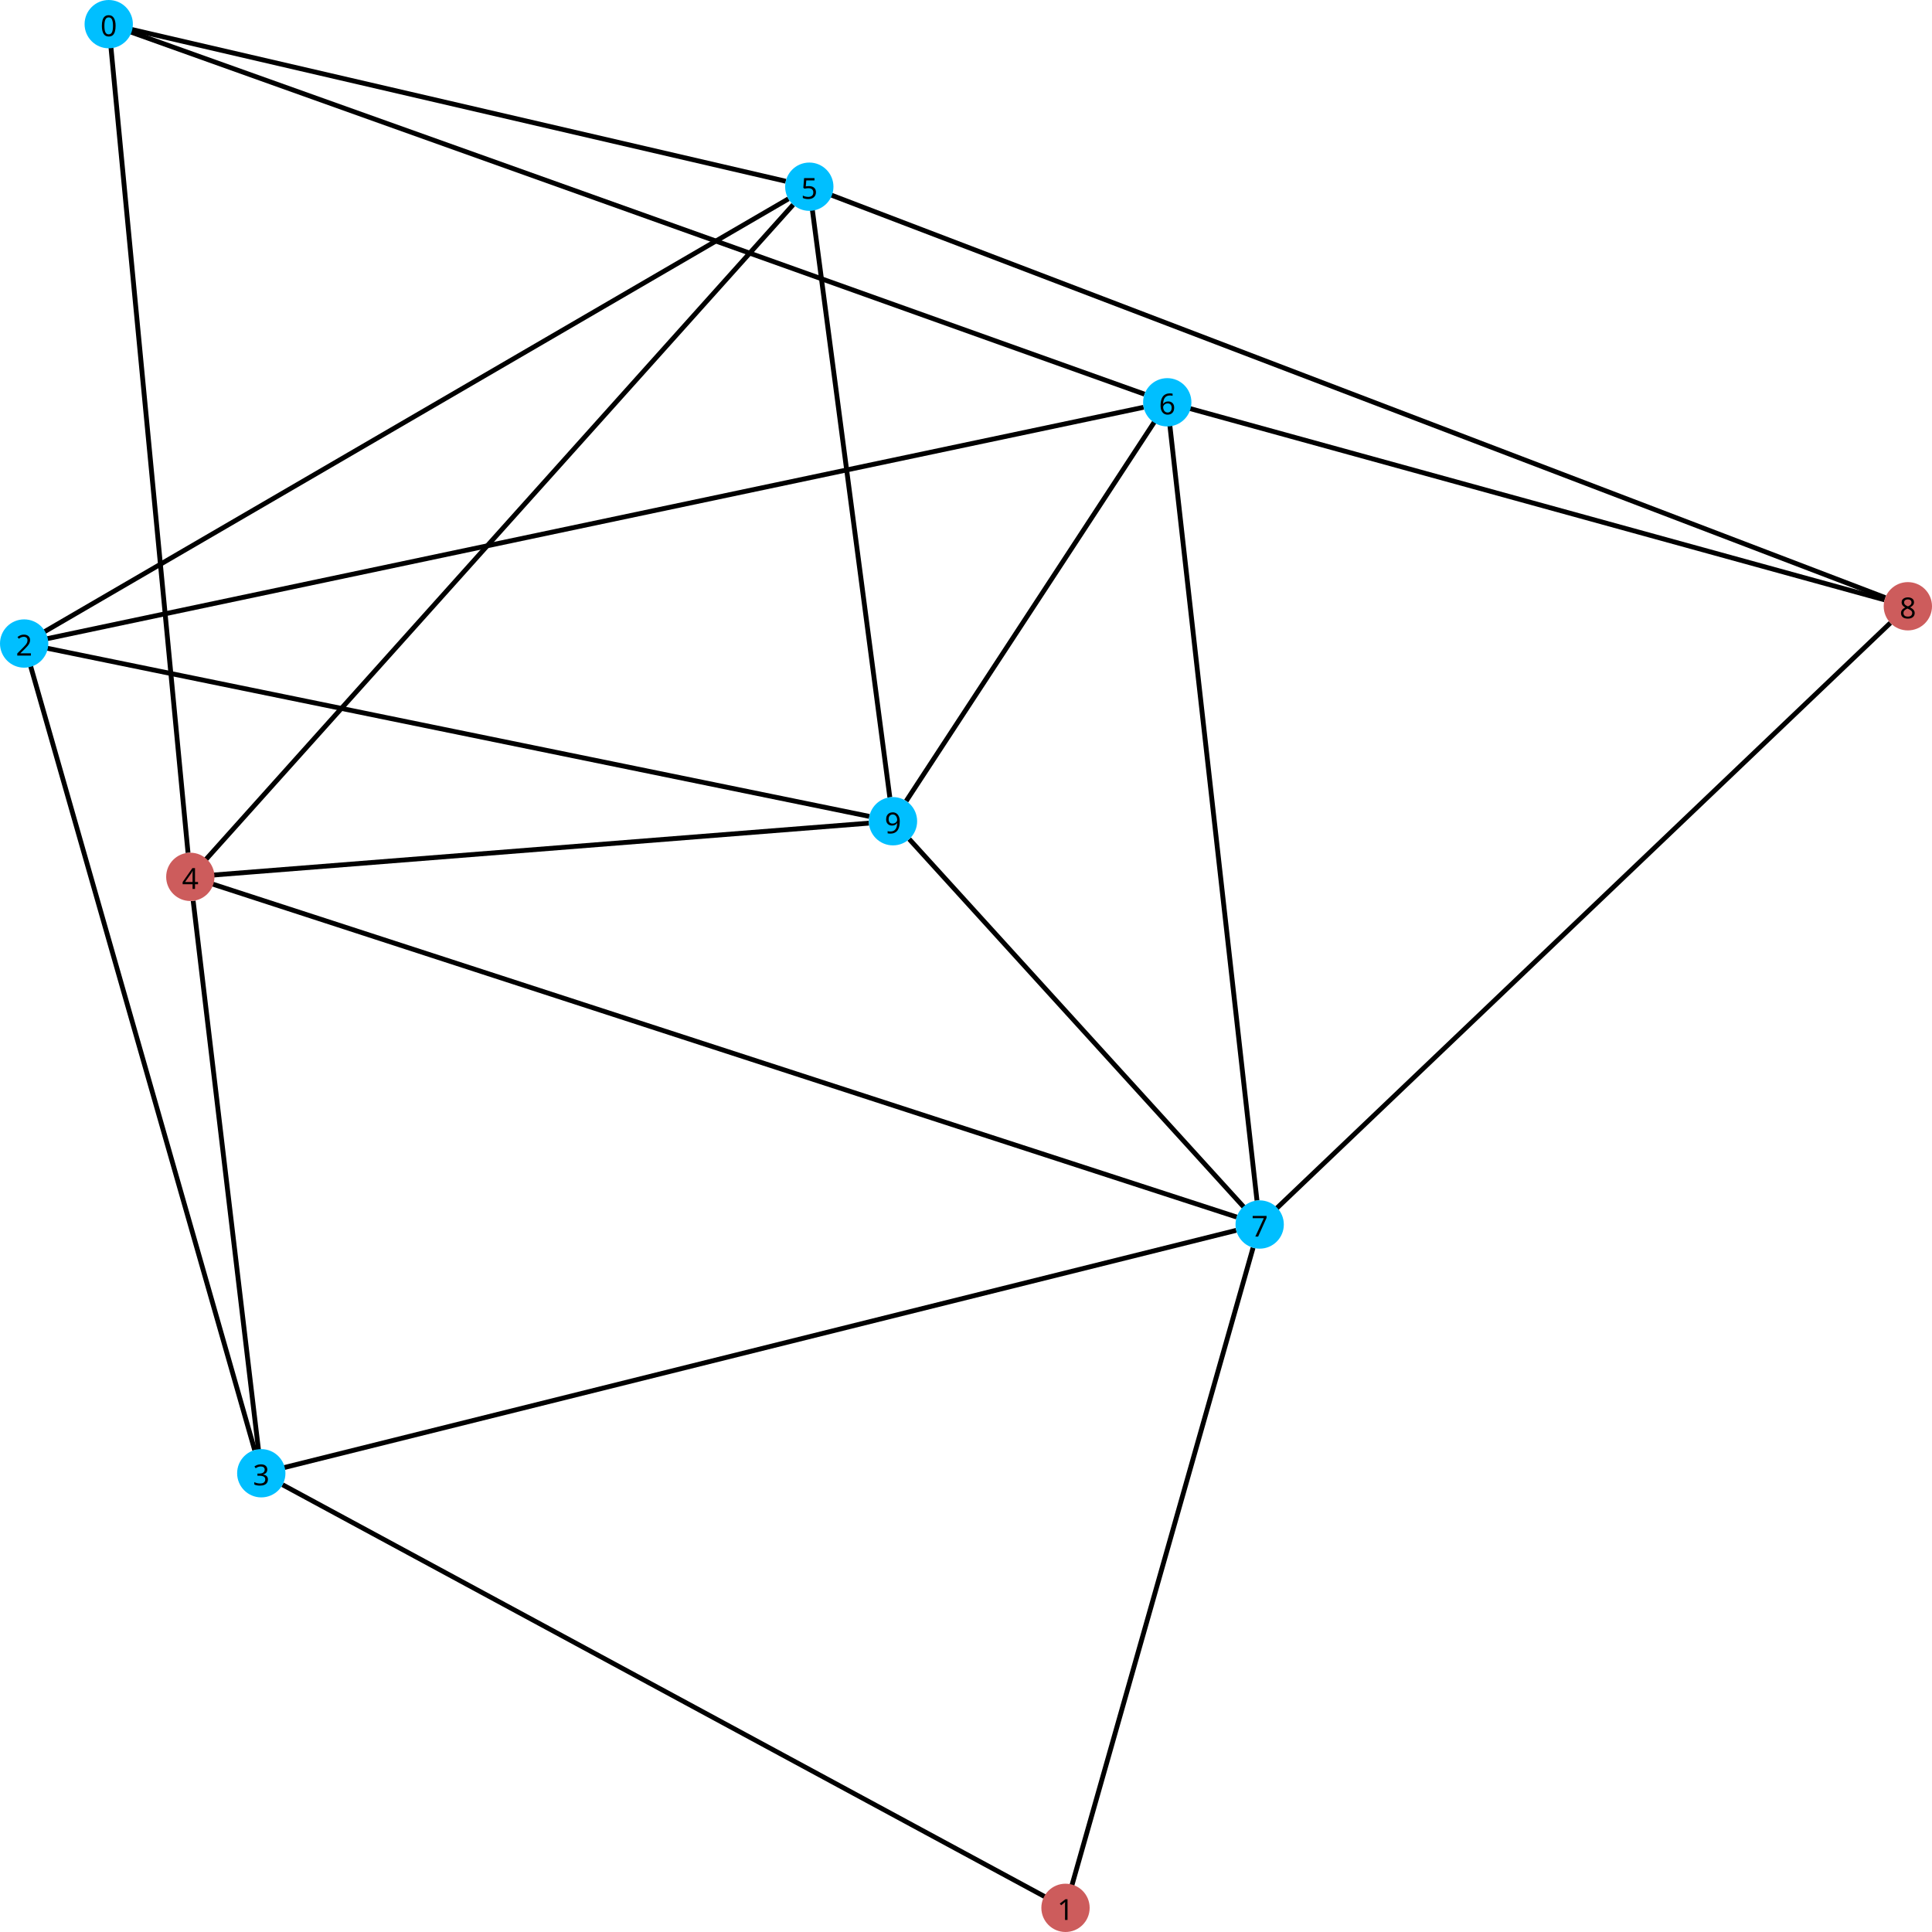
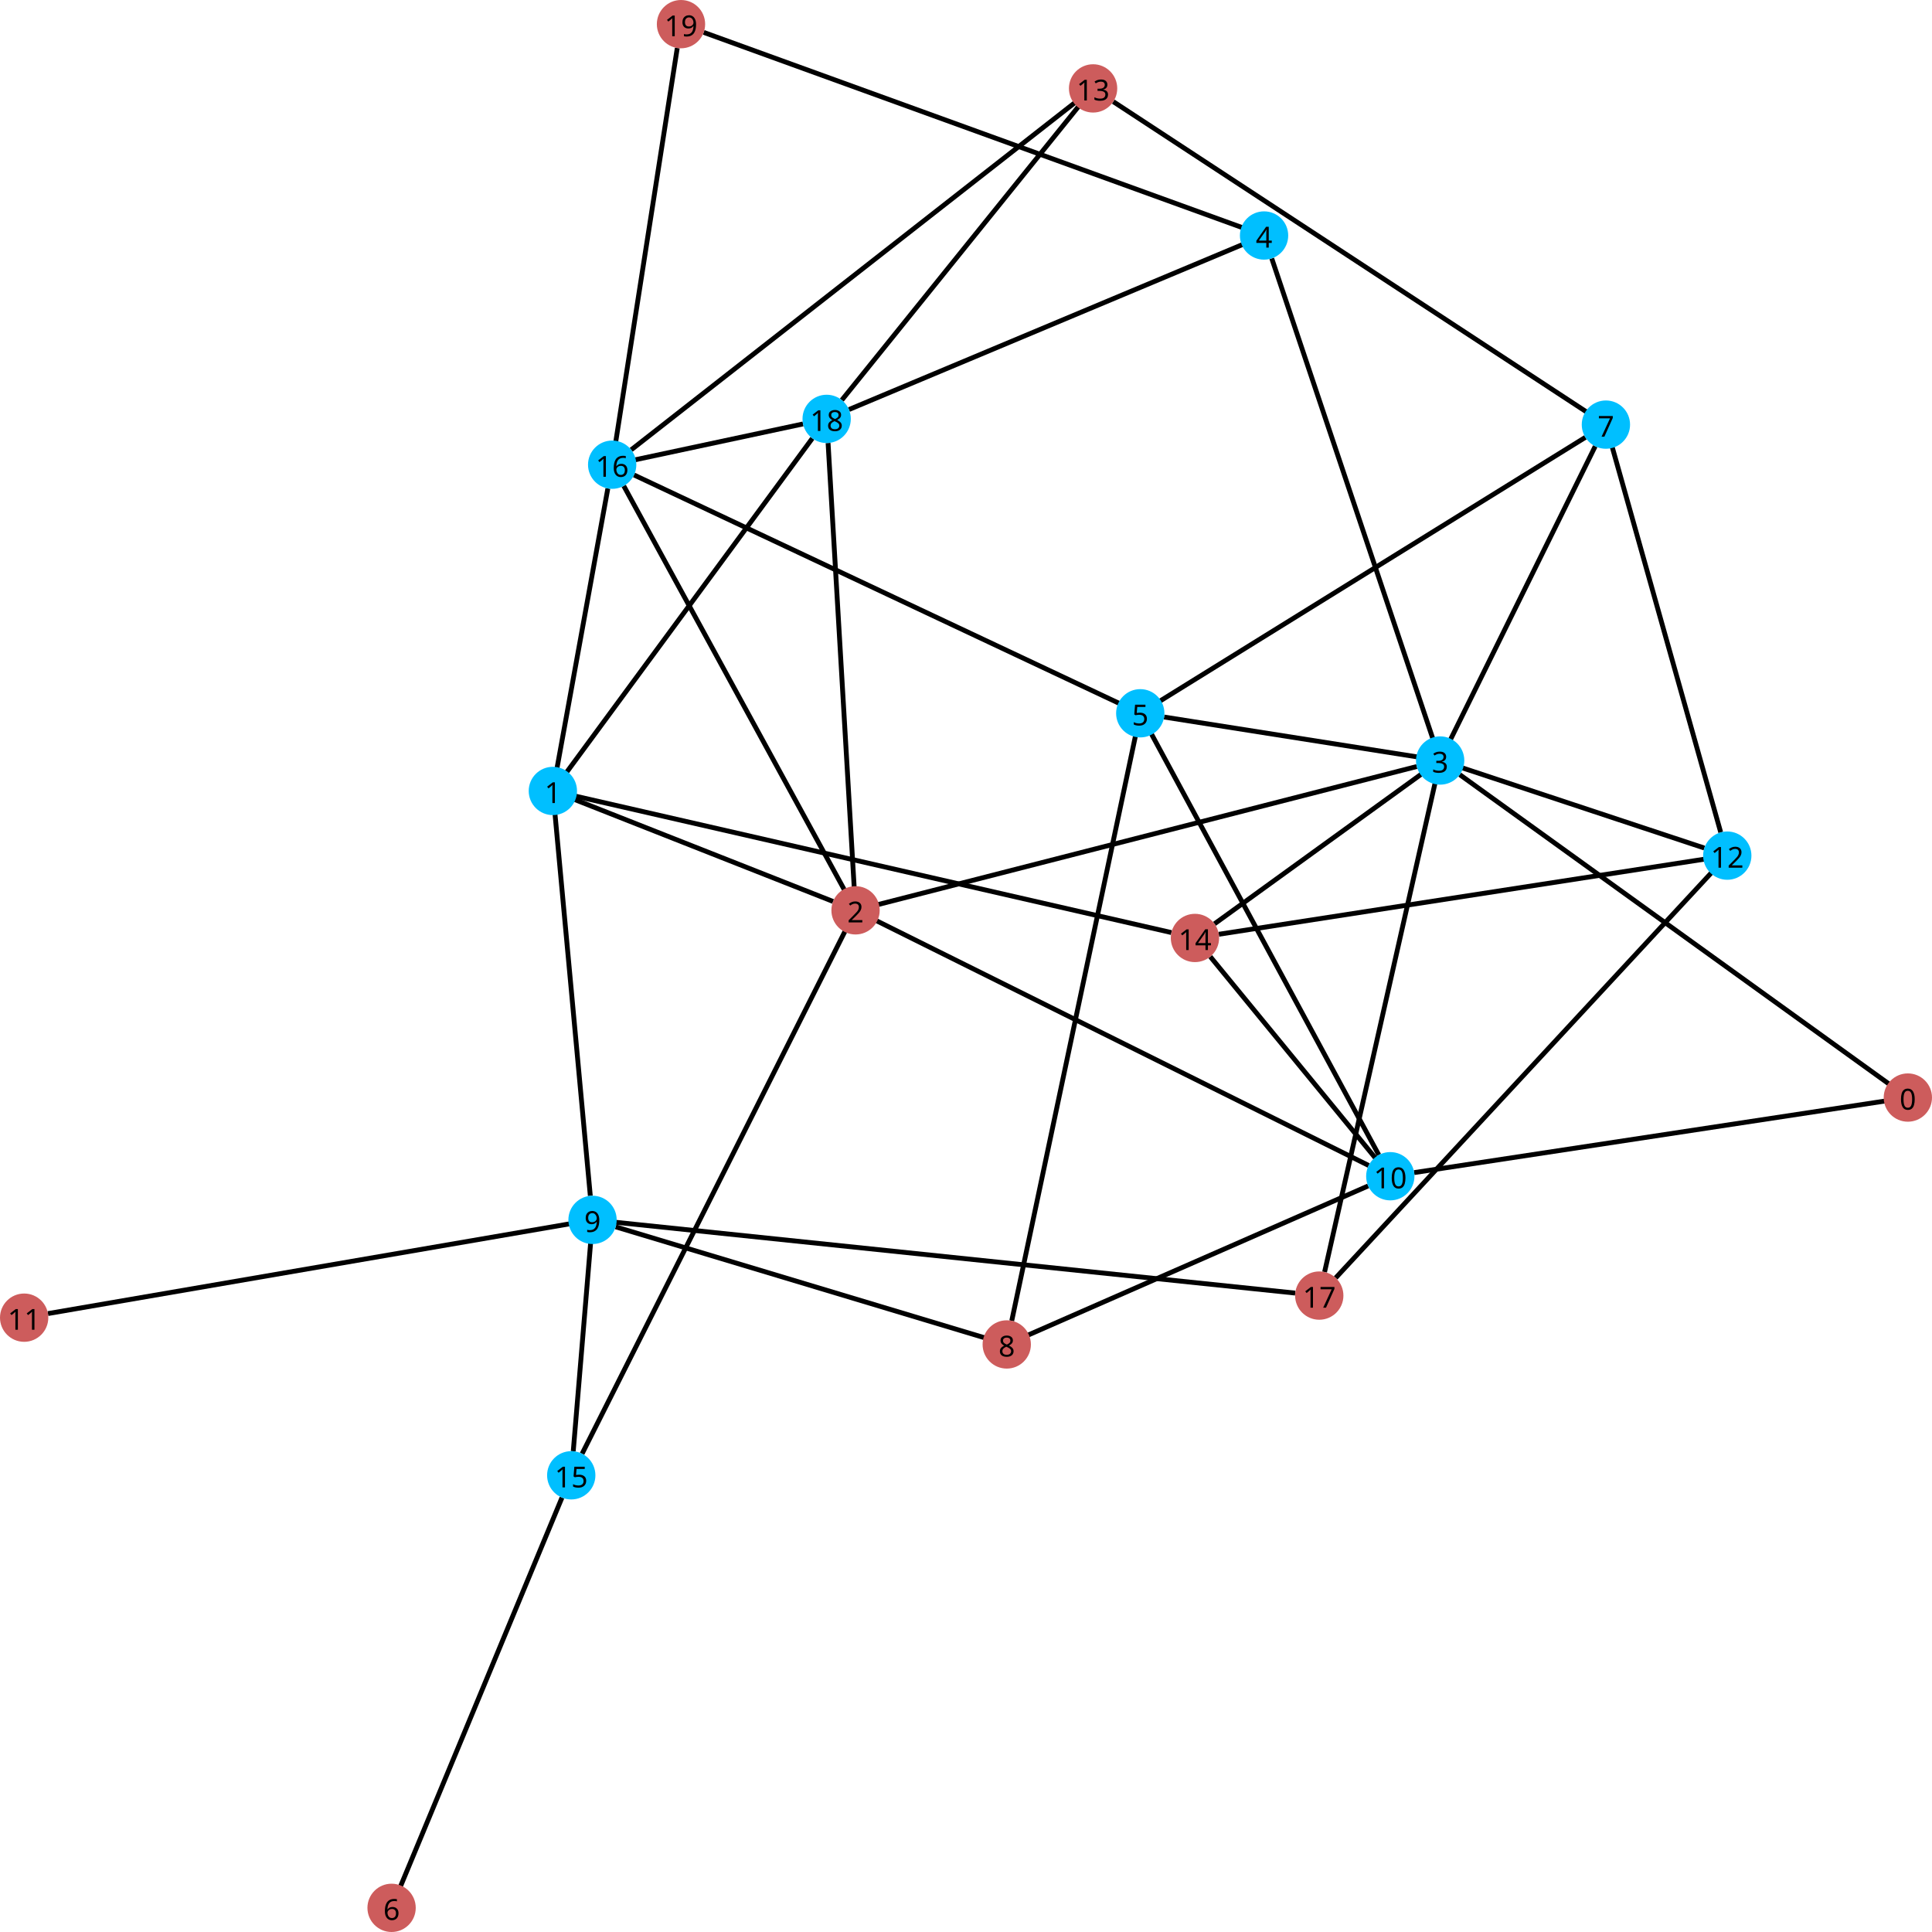
<svg xmlns="http://www.w3.org/2000/svg" width="800px" height="800px">
  <defs id="defs3">
    <marker orient="auto" refY="0.0" refX="0.0" id="Arrow2Lend0" style="overflow:visible;">
      <path id="pathArrow0" style="font-size:12.0;fill-rule:evenodd;stroke-width:0.625;stroke-linejoin:round;fill:black" d="M 8.719,4.034 L -2.207,0.016 L 8.719,-4.002 C 6.973,-1.63 6.983,1.616 8.719,4.034 z " transform="scale(1.1) rotate(180) translate(1,0)" />
    </marker>
  </defs>
  <g id="layer2">
-     <path style="fill:none;stroke:black;stroke-width:2;stroke-linecap:butt;stroke-linejoin:miter;stroke-miterlimit:4;stroke-opacity:1;stroke-dasharray:none" d="M 441.204,790.0 116.989,614.795" id="path0" />
-     <path style="fill:none;stroke:black;stroke-width:2;stroke-linecap:butt;stroke-linejoin:miter;stroke-miterlimit:4;stroke-opacity:1;stroke-dasharray:none" d="M 10.0,266.47 105.443,600.426" id="path1" />
-     <path style="fill:none;stroke:black;stroke-width:2;stroke-linecap:butt;stroke-linejoin:miter;stroke-miterlimit:4;stroke-opacity:1;stroke-dasharray:none" d="M 45.022,10.0 77.855,353.132" id="path2" />
-     <path style="fill:none;stroke:black;stroke-width:2;stroke-linecap:butt;stroke-linejoin:miter;stroke-miterlimit:4;stroke-opacity:1;stroke-dasharray:none" d="M 108.191,610.041 79.989,373.016" id="path3" />
-     <path style="fill:none;stroke:black;stroke-width:2;stroke-linecap:butt;stroke-linejoin:miter;stroke-miterlimit:4;stroke-opacity:1;stroke-dasharray:none" d="M 45.022,10.0 325.374,75.048" id="path4" />
-     <path style="fill:none;stroke:black;stroke-width:2;stroke-linecap:butt;stroke-linejoin:miter;stroke-miterlimit:4;stroke-opacity:1;stroke-dasharray:none" d="M 10.0,266.47 326.472,82.338" id="path5" />
-     <path style="fill:none;stroke:black;stroke-width:2;stroke-linecap:butt;stroke-linejoin:miter;stroke-miterlimit:4;stroke-opacity:1;stroke-dasharray:none" d="M 78.808,363.086 328.439,84.753" id="path6" />
-     <path style="fill:none;stroke:black;stroke-width:2;stroke-linecap:butt;stroke-linejoin:miter;stroke-miterlimit:4;stroke-opacity:1;stroke-dasharray:none" d="M 45.022,10.0 473.92,163.217" id="path7" />
-     <path style="fill:none;stroke:black;stroke-width:2;stroke-linecap:butt;stroke-linejoin:miter;stroke-miterlimit:4;stroke-opacity:1;stroke-dasharray:none" d="M 10.0,266.47 473.552,168.646" id="path8" />
-     <path style="fill:none;stroke:black;stroke-width:2;stroke-linecap:butt;stroke-linejoin:miter;stroke-miterlimit:4;stroke-opacity:1;stroke-dasharray:none" d="M 441.204,790.0 518.872,516.664" id="path9" />
-     <path style="fill:none;stroke:black;stroke-width:2;stroke-linecap:butt;stroke-linejoin:miter;stroke-miterlimit:4;stroke-opacity:1;stroke-dasharray:none" d="M 108.191,610.041 511.902,509.462" id="path10" />
-     <path style="fill:none;stroke:black;stroke-width:2;stroke-linecap:butt;stroke-linejoin:miter;stroke-miterlimit:4;stroke-opacity:1;stroke-dasharray:none" d="M 78.808,363.086 512.095,503.953" id="path11" />
-     <path style="fill:none;stroke:black;stroke-width:2;stroke-linecap:butt;stroke-linejoin:miter;stroke-miterlimit:4;stroke-opacity:1;stroke-dasharray:none" d="M 483.337,166.581 520.488,497.108" id="path12" />
-     <path style="fill:none;stroke:black;stroke-width:2;stroke-linecap:butt;stroke-linejoin:miter;stroke-miterlimit:4;stroke-opacity:1;stroke-dasharray:none" d="M 335.115,77.309 780.658,247.472" id="path13" />
-     <path style="fill:none;stroke:black;stroke-width:2;stroke-linecap:butt;stroke-linejoin:miter;stroke-miterlimit:4;stroke-opacity:1;stroke-dasharray:none" d="M 483.337,166.581 780.359,248.385" id="path14" />
-     <path style="fill:none;stroke:black;stroke-width:2;stroke-linecap:butt;stroke-linejoin:miter;stroke-miterlimit:4;stroke-opacity:1;stroke-dasharray:none" d="M 521.605,507.045 782.764,257.942" id="path15" />
-     <path style="fill:none;stroke:black;stroke-width:2;stroke-linecap:butt;stroke-linejoin:miter;stroke-miterlimit:4;stroke-opacity:1;stroke-dasharray:none" d="M 10.0,266.47 359.967,338.052" id="path16" />
-     <path style="fill:none;stroke:black;stroke-width:2;stroke-linecap:butt;stroke-linejoin:miter;stroke-miterlimit:4;stroke-opacity:1;stroke-dasharray:none" d="M 78.808,363.086 359.796,340.845" id="path17" />
-     <path style="fill:none;stroke:black;stroke-width:2;stroke-linecap:butt;stroke-linejoin:miter;stroke-miterlimit:4;stroke-opacity:1;stroke-dasharray:none" d="M 335.115,77.309 368.457,330.142" id="path18" />
-     <path style="fill:none;stroke:black;stroke-width:2;stroke-linecap:butt;stroke-linejoin:miter;stroke-miterlimit:4;stroke-opacity:1;stroke-dasharray:none" d="M 483.337,166.581 375.242,331.689" id="path19" />
-     <path style="fill:none;stroke:black;stroke-width:2;stroke-linecap:butt;stroke-linejoin:miter;stroke-miterlimit:4;stroke-opacity:1;stroke-dasharray:none" d="M 521.605,507.045 376.492,347.455" id="path20" />
+     <path style="fill:none;stroke:black;stroke-width:2;stroke-linecap:butt;stroke-linejoin:miter;stroke-miterlimit:4;stroke-opacity:1;stroke-dasharray:none" d="M 228.93,327.518 344.961,373.279" id="path0" />
+     <path style="fill:none;stroke:black;stroke-width:2;stroke-linecap:butt;stroke-linejoin:miter;stroke-miterlimit:4;stroke-opacity:1;stroke-dasharray:none" d="M 790.0,454.476 604.45,320.761" id="path1" />
+     <path style="fill:none;stroke:black;stroke-width:2;stroke-linecap:butt;stroke-linejoin:miter;stroke-miterlimit:4;stroke-opacity:1;stroke-dasharray:none" d="M 354.263,376.948 586.65,317.397" id="path2" />
+     <path style="fill:none;stroke:black;stroke-width:2;stroke-linecap:butt;stroke-linejoin:miter;stroke-miterlimit:4;stroke-opacity:1;stroke-dasharray:none" d="M 596.337,314.914 526.6,106.998" id="path3" />
+     <path style="fill:none;stroke:black;stroke-width:2;stroke-linecap:butt;stroke-linejoin:miter;stroke-miterlimit:4;stroke-opacity:1;stroke-dasharray:none" d="M 596.337,314.914 482.036,296.908" id="path4" />
+     <path style="fill:none;stroke:black;stroke-width:2;stroke-linecap:butt;stroke-linejoin:miter;stroke-miterlimit:4;stroke-opacity:1;stroke-dasharray:none" d="M 596.337,314.914 660.546,184.794" id="path5" />
+     <path style="fill:none;stroke:black;stroke-width:2;stroke-linecap:butt;stroke-linejoin:miter;stroke-miterlimit:4;stroke-opacity:1;stroke-dasharray:none" d="M 472.158,295.352 656.472,181.095" id="path6" />
+     <path style="fill:none;stroke:black;stroke-width:2;stroke-linecap:butt;stroke-linejoin:miter;stroke-miterlimit:4;stroke-opacity:1;stroke-dasharray:none" d="M 472.158,295.352 418.942,546.92" id="path7" />
+     <path style="fill:none;stroke:black;stroke-width:2;stroke-linecap:butt;stroke-linejoin:miter;stroke-miterlimit:4;stroke-opacity:1;stroke-dasharray:none" d="M 228.93,327.518 244.436,495.17" id="path8" />
+     <path style="fill:none;stroke:black;stroke-width:2;stroke-linecap:butt;stroke-linejoin:miter;stroke-miterlimit:4;stroke-opacity:1;stroke-dasharray:none" d="M 416.873,556.704 254.933,508.007" id="path9" />
+     <path style="fill:none;stroke:black;stroke-width:2;stroke-linecap:butt;stroke-linejoin:miter;stroke-miterlimit:4;stroke-opacity:1;stroke-dasharray:none" d="M 790.0,454.476 585.577,485.548" id="path10" />
+     <path style="fill:none;stroke:black;stroke-width:2;stroke-linecap:butt;stroke-linejoin:miter;stroke-miterlimit:4;stroke-opacity:1;stroke-dasharray:none" d="M 354.263,376.948 566.736,482.598" id="path11" />
+     <path style="fill:none;stroke:black;stroke-width:2;stroke-linecap:butt;stroke-linejoin:miter;stroke-miterlimit:4;stroke-opacity:1;stroke-dasharray:none" d="M 472.158,295.352 570.938,478.252" id="path12" />
+     <path style="fill:none;stroke:black;stroke-width:2;stroke-linecap:butt;stroke-linejoin:miter;stroke-miterlimit:4;stroke-opacity:1;stroke-dasharray:none" d="M 416.873,556.704 566.532,491.067" id="path13" />
+     <path style="fill:none;stroke:black;stroke-width:2;stroke-linecap:butt;stroke-linejoin:miter;stroke-miterlimit:4;stroke-opacity:1;stroke-dasharray:none" d="M 245.357,505.127 19.855,543.923" id="path14" />
+     <path style="fill:none;stroke:black;stroke-width:2;stroke-linecap:butt;stroke-linejoin:miter;stroke-miterlimit:4;stroke-opacity:1;stroke-dasharray:none" d="M 596.337,314.914 705.735,351.154" id="path15" />
+     <path style="fill:none;stroke:black;stroke-width:2;stroke-linecap:butt;stroke-linejoin:miter;stroke-miterlimit:4;stroke-opacity:1;stroke-dasharray:none" d="M 664.971,175.826 712.518,344.673" id="path16" />
+     <path style="fill:none;stroke:black;stroke-width:2;stroke-linecap:butt;stroke-linejoin:miter;stroke-miterlimit:4;stroke-opacity:1;stroke-dasharray:none" d="M 664.971,175.826 460.987,42.089" id="path17" />
+     <path style="fill:none;stroke:black;stroke-width:2;stroke-linecap:butt;stroke-linejoin:miter;stroke-miterlimit:4;stroke-opacity:1;stroke-dasharray:none" d="M 228.93,327.518 485.055,386.159" id="path18" />
+     <path style="fill:none;stroke:black;stroke-width:2;stroke-linecap:butt;stroke-linejoin:miter;stroke-miterlimit:4;stroke-opacity:1;stroke-dasharray:none" d="M 596.337,314.914 502.904,382.529" id="path19" />
+     <path style="fill:none;stroke:black;stroke-width:2;stroke-linecap:butt;stroke-linejoin:miter;stroke-miterlimit:4;stroke-opacity:1;stroke-dasharray:none" d="M 575.69,487.05 501.143,396.124" id="path20" />
+     <path style="fill:none;stroke:black;stroke-width:2;stroke-linecap:butt;stroke-linejoin:miter;stroke-miterlimit:4;stroke-opacity:1;stroke-dasharray:none" d="M 715.228,354.299 504.685,386.863" id="path21" />
+     <path style="fill:none;stroke:black;stroke-width:2;stroke-linecap:butt;stroke-linejoin:miter;stroke-miterlimit:4;stroke-opacity:1;stroke-dasharray:none" d="M 354.263,376.948 241.038,601.96" id="path22" />
+     <path style="fill:none;stroke:black;stroke-width:2;stroke-linecap:butt;stroke-linejoin:miter;stroke-miterlimit:4;stroke-opacity:1;stroke-dasharray:none" d="M 162.148,790.0 232.707,620.128" id="path23" />
+     <path style="fill:none;stroke:black;stroke-width:2;stroke-linecap:butt;stroke-linejoin:miter;stroke-miterlimit:4;stroke-opacity:1;stroke-dasharray:none" d="M 245.357,505.127 237.373,600.927" id="path24" />
+     <path style="fill:none;stroke:black;stroke-width:2;stroke-linecap:butt;stroke-linejoin:miter;stroke-miterlimit:4;stroke-opacity:1;stroke-dasharray:none" d="M 228.93,327.518 251.698,202.26" id="path25" />
+     <path style="fill:none;stroke:black;stroke-width:2;stroke-linecap:butt;stroke-linejoin:miter;stroke-miterlimit:4;stroke-opacity:1;stroke-dasharray:none" d="M 354.263,376.948 258.279,201.197" id="path26" />
+     <path style="fill:none;stroke:black;stroke-width:2;stroke-linecap:butt;stroke-linejoin:miter;stroke-miterlimit:4;stroke-opacity:1;stroke-dasharray:none" d="M 472.158,295.352 262.534,196.68" id="path27" />
+     <path style="fill:none;stroke:black;stroke-width:2;stroke-linecap:butt;stroke-linejoin:miter;stroke-miterlimit:4;stroke-opacity:1;stroke-dasharray:none" d="M 452.624,36.606 261.362,186.259" id="path28" />
+     <path style="fill:none;stroke:black;stroke-width:2;stroke-linecap:butt;stroke-linejoin:miter;stroke-miterlimit:4;stroke-opacity:1;stroke-dasharray:none" d="M 596.337,314.914 548.482,526.722" id="path29" />
+     <path style="fill:none;stroke:black;stroke-width:2;stroke-linecap:butt;stroke-linejoin:miter;stroke-miterlimit:4;stroke-opacity:1;stroke-dasharray:none" d="M 245.357,505.127 536.332,535.44" id="path30" />
+     <path style="fill:none;stroke:black;stroke-width:2;stroke-linecap:butt;stroke-linejoin:miter;stroke-miterlimit:4;stroke-opacity:1;stroke-dasharray:none" d="M 715.228,354.299 553.078,529.144" id="path31" />
+     <path style="fill:none;stroke:black;stroke-width:2;stroke-linecap:butt;stroke-linejoin:miter;stroke-miterlimit:4;stroke-opacity:1;stroke-dasharray:none" d="M 228.93,327.518 336.373,181.506" id="path32" />
+     <path style="fill:none;stroke:black;stroke-width:2;stroke-linecap:butt;stroke-linejoin:miter;stroke-miterlimit:4;stroke-opacity:1;stroke-dasharray:none" d="M 354.263,376.948 342.887,183.435" id="path33" />
+     <path style="fill:none;stroke:black;stroke-width:2;stroke-linecap:butt;stroke-linejoin:miter;stroke-miterlimit:4;stroke-opacity:1;stroke-dasharray:none" d="M 523.42,97.518 351.522,169.585" id="path34" />
+     <path style="fill:none;stroke:black;stroke-width:2;stroke-linecap:butt;stroke-linejoin:miter;stroke-miterlimit:4;stroke-opacity:1;stroke-dasharray:none" d="M 452.624,36.606 348.576,165.667" id="path35" />
+     <path style="fill:none;stroke:black;stroke-width:2;stroke-linecap:butt;stroke-linejoin:miter;stroke-miterlimit:4;stroke-opacity:1;stroke-dasharray:none" d="M 253.486,192.421 332.521,175.541" id="path36" />
+     <path style="fill:none;stroke:black;stroke-width:2;stroke-linecap:butt;stroke-linejoin:miter;stroke-miterlimit:4;stroke-opacity:1;stroke-dasharray:none" d="M 523.42,97.518 291.387,13.408" id="path37" />
+     <path style="fill:none;stroke:black;stroke-width:2;stroke-linecap:butt;stroke-linejoin:miter;stroke-miterlimit:4;stroke-opacity:1;stroke-dasharray:none" d="M 253.486,192.421 280.442,19.88" id="path38" />
  </g>
  <g id="layer1">
-     <g id="g0" transform="translate(45.02191,10.0)">
-       <circle cx="0" cy="0" r="10" fill="deepskyblue" />
+     <g id="g0" transform="translate(790.0,454.4761)">
+       <circle cx="0" cy="0" r="10" fill="indianred" />
      <text y="5.0" x="0" id="text0" style="font-size:16pxpx;font-style:normal;font-weight:normal;text-align:center;line-height:125%;letter-spacing:0px;word-spacing:0px;text-anchor:middle;fill:#000000;fill-opacity:1;stroke:none;font-family:Sans">
        <tspan y="5.0" x="0" id="tspan0">0</tspan>
      </text>
    </g>
-     <g id="g1" transform="translate(441.2041,790.0)">
-       <circle cx="0" cy="0" r="10" fill="indianred" />
+     <g id="g1" transform="translate(228.9303,327.5183)">
+       <circle cx="0" cy="0" r="10" fill="deepskyblue" />
      <text y="5.0" x="0" id="text1" style="font-size:16pxpx;font-style:normal;font-weight:normal;text-align:center;line-height:125%;letter-spacing:0px;word-spacing:0px;text-anchor:middle;fill:#000000;fill-opacity:1;stroke:none;font-family:Sans">
        <tspan y="5.0" x="0" id="tspan1">1</tspan>
      </text>
    </g>
-     <g id="g2" transform="translate(10.0,266.4705)">
-       <circle cx="0" cy="0" r="10" fill="deepskyblue" />
+     <g id="g2" transform="translate(354.2632,376.9476)">
+       <circle cx="0" cy="0" r="10" fill="indianred" />
      <text y="5.0" x="0" id="text2" style="font-size:16pxpx;font-style:normal;font-weight:normal;text-align:center;line-height:125%;letter-spacing:0px;word-spacing:0px;text-anchor:middle;fill:#000000;fill-opacity:1;stroke:none;font-family:Sans">
        <tspan y="5.0" x="0" id="tspan2">2</tspan>
      </text>
    </g>
-     <g id="g3" transform="translate(108.1914,610.041)">
+     <g id="g3" transform="translate(596.3375,314.9141)">
      <circle cx="0" cy="0" r="10" fill="deepskyblue" />
      <text y="5.0" x="0" id="text3" style="font-size:16pxpx;font-style:normal;font-weight:normal;text-align:center;line-height:125%;letter-spacing:0px;word-spacing:0px;text-anchor:middle;fill:#000000;fill-opacity:1;stroke:none;font-family:Sans">
        <tspan y="5.0" x="0" id="tspan3">3</tspan>
      </text>
    </g>
-     <g id="g4" transform="translate(78.80781,363.086)">
-       <circle cx="0" cy="0" r="10" fill="indianred" />
+     <g id="g4" transform="translate(523.4203,97.51754)">
+       <circle cx="0" cy="0" r="10" fill="deepskyblue" />
      <text y="5.0" x="0" id="text4" style="font-size:16pxpx;font-style:normal;font-weight:normal;text-align:center;line-height:125%;letter-spacing:0px;word-spacing:0px;text-anchor:middle;fill:#000000;fill-opacity:1;stroke:none;font-family:Sans">
        <tspan y="5.0" x="0" id="tspan4">4</tspan>
      </text>
    </g>
-     <g id="g5" transform="translate(335.1154,77.30858)">
+     <g id="g5" transform="translate(472.1582,295.352)">
      <circle cx="0" cy="0" r="10" fill="deepskyblue" />
      <text y="5.0" x="0" id="text5" style="font-size:16pxpx;font-style:normal;font-weight:normal;text-align:center;line-height:125%;letter-spacing:0px;word-spacing:0px;text-anchor:middle;fill:#000000;fill-opacity:1;stroke:none;font-family:Sans">
        <tspan y="5.0" x="0" id="tspan5">5</tspan>
      </text>
    </g>
-     <g id="g6" transform="translate(483.3367,166.5811)">
-       <circle cx="0" cy="0" r="10" fill="deepskyblue" />
+     <g id="g6" transform="translate(162.1479,790.0)">
+       <circle cx="0" cy="0" r="10" fill="indianred" />
      <text y="5.0" x="0" id="text6" style="font-size:16pxpx;font-style:normal;font-weight:normal;text-align:center;line-height:125%;letter-spacing:0px;word-spacing:0px;text-anchor:middle;fill:#000000;fill-opacity:1;stroke:none;font-family:Sans">
        <tspan y="5.0" x="0" id="tspan6">6</tspan>
      </text>
    </g>
-     <g id="g7" transform="translate(521.6053,507.045)">
+     <g id="g7" transform="translate(664.9715,175.8264)">
      <circle cx="0" cy="0" r="10" fill="deepskyblue" />
      <text y="5.0" x="0" id="text7" style="font-size:16pxpx;font-style:normal;font-weight:normal;text-align:center;line-height:125%;letter-spacing:0px;word-spacing:0px;text-anchor:middle;fill:#000000;fill-opacity:1;stroke:none;font-family:Sans">
        <tspan y="5.0" x="0" id="tspan7">7</tspan>
      </text>
    </g>
-     <g id="g8" transform="translate(790.0,251.0398)">
+     <g id="g8" transform="translate(416.8727,556.7039)">
      <circle cx="0" cy="0" r="10" fill="indianred" />
      <text y="5.0" x="0" id="text8" style="font-size:16pxpx;font-style:normal;font-weight:normal;text-align:center;line-height:125%;letter-spacing:0px;word-spacing:0px;text-anchor:middle;fill:#000000;fill-opacity:1;stroke:none;font-family:Sans">
        <tspan y="5.0" x="0" id="tspan8">8</tspan>
      </text>
    </g>
-     <g id="g9" transform="translate(369.7645,340.0559)">
+     <g id="g9" transform="translate(245.3568,505.1272)">
      <circle cx="0" cy="0" r="10" fill="deepskyblue" />
      <text y="5.0" x="0" id="text9" style="font-size:16pxpx;font-style:normal;font-weight:normal;text-align:center;line-height:125%;letter-spacing:0px;word-spacing:0px;text-anchor:middle;fill:#000000;fill-opacity:1;stroke:none;font-family:Sans">
        <tspan y="5.0" x="0" id="tspan9">9</tspan>
      </text>
    </g>
+     <g id="g10" transform="translate(575.6901,487.0504)">
+       <circle cx="0" cy="0" r="10" fill="deepskyblue" />
+       <text y="5.0" x="0" id="text10" style="font-size:16pxpx;font-style:normal;font-weight:normal;text-align:center;line-height:125%;letter-spacing:0px;word-spacing:0px;text-anchor:middle;fill:#000000;fill-opacity:1;stroke:none;font-family:Sans">
+         <tspan y="5.0" x="0" id="tspan10">10</tspan>
+       </text>
+     </g>
+     <g id="g11" transform="translate(10.0,545.6182)">
+       <circle cx="0" cy="0" r="10" fill="indianred" />
+       <text y="5.0" x="0" id="text11" style="font-size:16pxpx;font-style:normal;font-weight:normal;text-align:center;line-height:125%;letter-spacing:0px;word-spacing:0px;text-anchor:middle;fill:#000000;fill-opacity:1;stroke:none;font-family:Sans">
+         <tspan y="5.0" x="0" id="tspan11">11</tspan>
+       </text>
+     </g>
+     <g id="g12" transform="translate(715.2282,354.2989)">
+       <circle cx="0" cy="0" r="10" fill="deepskyblue" />
+       <text y="5.0" x="0" id="text12" style="font-size:16pxpx;font-style:normal;font-weight:normal;text-align:center;line-height:125%;letter-spacing:0px;word-spacing:0px;text-anchor:middle;fill:#000000;fill-opacity:1;stroke:none;font-family:Sans">
+         <tspan y="5.0" x="0" id="tspan12">12</tspan>
+       </text>
+     </g>
+     <g id="g13" transform="translate(452.6238,36.60604)">
+       <circle cx="0" cy="0" r="10" fill="indianred" />
+       <text y="5.0" x="0" id="text13" style="font-size:16pxpx;font-style:normal;font-weight:normal;text-align:center;line-height:125%;letter-spacing:0px;word-spacing:0px;text-anchor:middle;fill:#000000;fill-opacity:1;stroke:none;font-family:Sans">
+         <tspan y="5.0" x="0" id="tspan13">13</tspan>
+       </text>
+     </g>
+     <g id="g14" transform="translate(494.8028,388.3912)">
+       <circle cx="0" cy="0" r="10" fill="indianred" />
+       <text y="5.0" x="0" id="text14" style="font-size:16pxpx;font-style:normal;font-weight:normal;text-align:center;line-height:125%;letter-spacing:0px;word-spacing:0px;text-anchor:middle;fill:#000000;fill-opacity:1;stroke:none;font-family:Sans">
+         <tspan y="5.0" x="0" id="tspan14">14</tspan>
+       </text>
+     </g>
+     <g id="g15" transform="translate(236.5427,610.8926)">
+       <circle cx="0" cy="0" r="10" fill="deepskyblue" />
+       <text y="5.0" x="0" id="text15" style="font-size:16pxpx;font-style:normal;font-weight:normal;text-align:center;line-height:125%;letter-spacing:0px;word-spacing:0px;text-anchor:middle;fill:#000000;fill-opacity:1;stroke:none;font-family:Sans">
+         <tspan y="5.0" x="0" id="tspan15">15</tspan>
+       </text>
+     </g>
+     <g id="g16" transform="translate(253.4861,192.421)">
+       <circle cx="0" cy="0" r="10" fill="deepskyblue" />
+       <text y="5.0" x="0" id="text16" style="font-size:16pxpx;font-style:normal;font-weight:normal;text-align:center;line-height:125%;letter-spacing:0px;word-spacing:0px;text-anchor:middle;fill:#000000;fill-opacity:1;stroke:none;font-family:Sans">
+         <tspan y="5.0" x="0" id="tspan16">16</tspan>
+       </text>
+     </g>
+     <g id="g17" transform="translate(546.2779,536.4761)">
+       <circle cx="0" cy="0" r="10" fill="indianred" />
+       <text y="5.0" x="0" id="text17" style="font-size:16pxpx;font-style:normal;font-weight:normal;text-align:center;line-height:125%;letter-spacing:0px;word-spacing:0px;text-anchor:middle;fill:#000000;fill-opacity:1;stroke:none;font-family:Sans">
+         <tspan y="5.0" x="0" id="tspan17">17</tspan>
+       </text>
+     </g>
+     <g id="g18" transform="translate(342.3001,173.4518)">
+       <circle cx="0" cy="0" r="10" fill="deepskyblue" />
+       <text y="5.0" x="0" id="text18" style="font-size:16pxpx;font-style:normal;font-weight:normal;text-align:center;line-height:125%;letter-spacing:0px;word-spacing:0px;text-anchor:middle;fill:#000000;fill-opacity:1;stroke:none;font-family:Sans">
+         <tspan y="5.0" x="0" id="tspan18">18</tspan>
+       </text>
+     </g>
+     <g id="g19" transform="translate(281.9854,10.0)">
+       <circle cx="0" cy="0" r="10" fill="indianred" />
+       <text y="5.0" x="0" id="text19" style="font-size:16pxpx;font-style:normal;font-weight:normal;text-align:center;line-height:125%;letter-spacing:0px;word-spacing:0px;text-anchor:middle;fill:#000000;fill-opacity:1;stroke:none;font-family:Sans">
+         <tspan y="5.0" x="0" id="tspan19">19</tspan>
+       </text>
+     </g>
  </g>
</svg>
